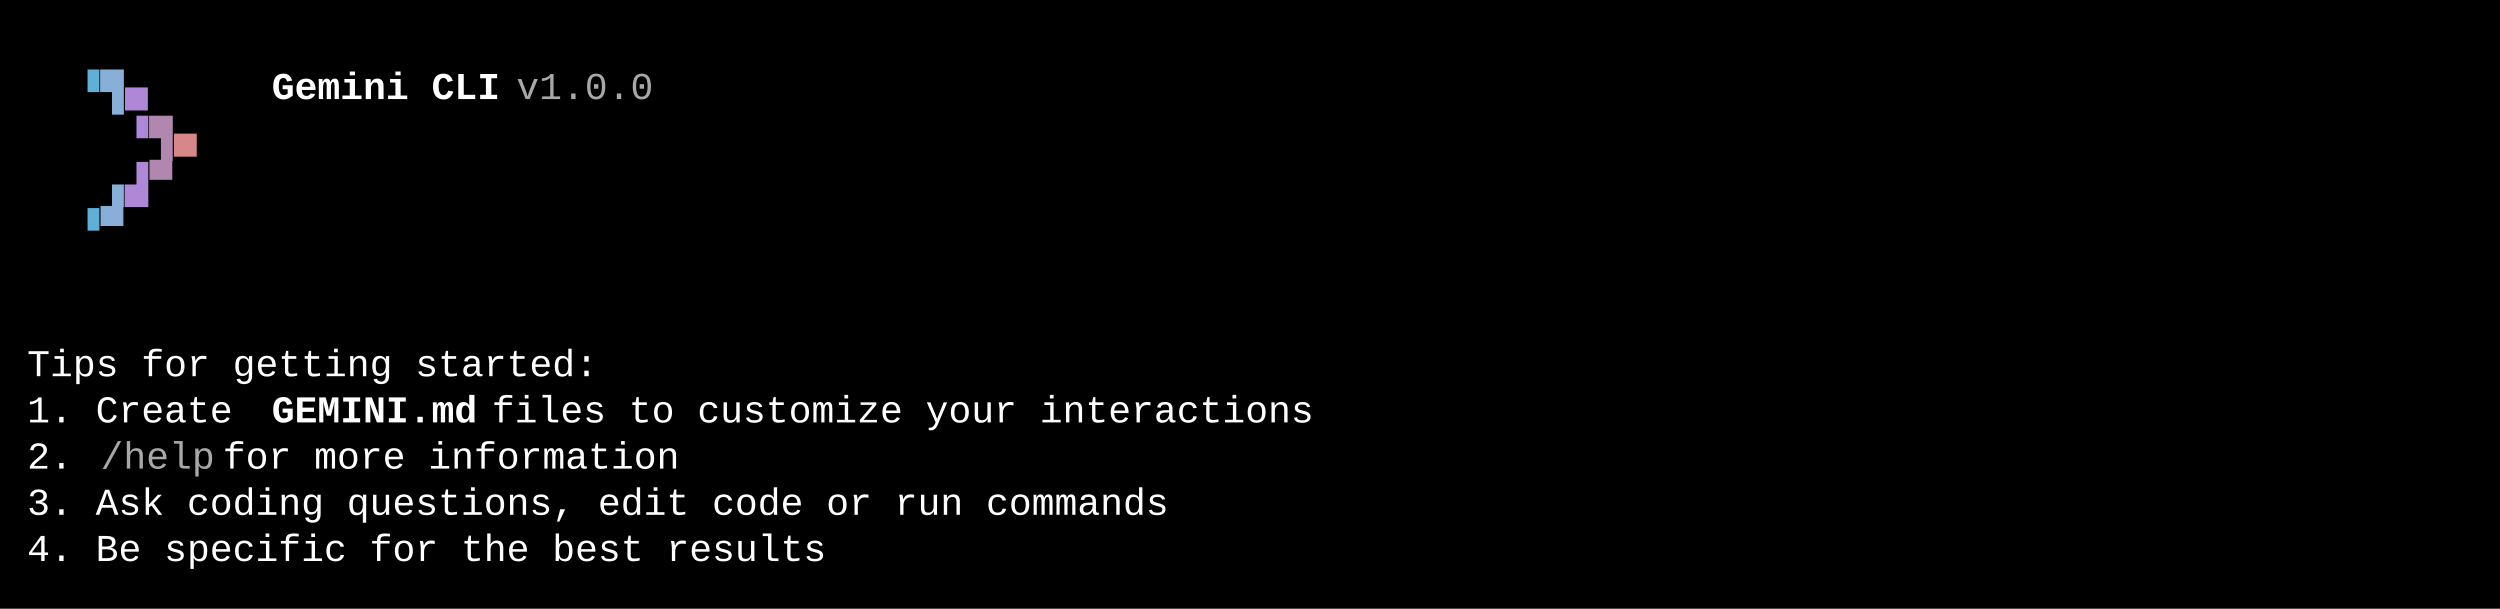
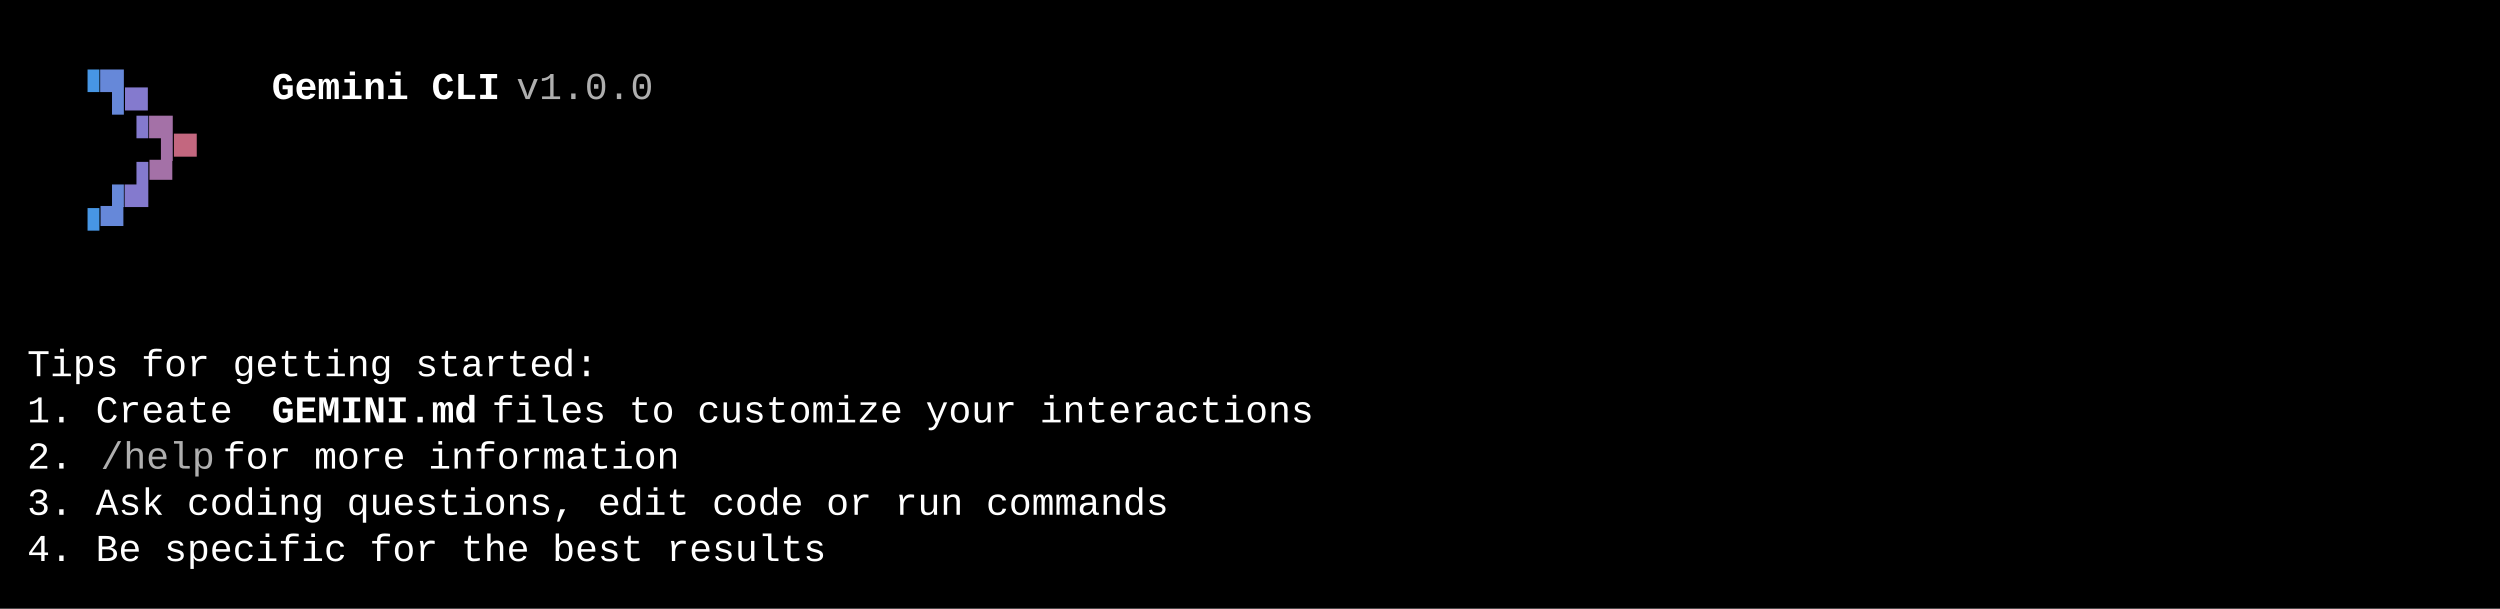
<svg xmlns="http://www.w3.org/2000/svg" width="920" height="224" viewBox="0 0 920 224">
  <style>
    text { font-family: Consolas, "Courier New", monospace; font-size: 14px; dominant-baseline: text-before-edge; white-space: pre; }
  </style>
  <rect width="920" height="224" fill="#000000" />
  <g transform="translate(10, 10)">
-     <text x="18" y="19" fill="#5fafd7" textLength="9" lengthAdjust="spacingAndGlyphs">▝</text>
-     <text x="27" y="19" fill="#87afd7" textLength="9" lengthAdjust="spacingAndGlyphs">▜</text>
-     <text x="36" y="19" fill="#af87d7" textLength="9" lengthAdjust="spacingAndGlyphs">▄</text>
+     <text x="18" y="19" fill="#4796e4" textLength="9" lengthAdjust="spacingAndGlyphs">▝</text>
+     <text x="27" y="19" fill="#6688d9" textLength="9" lengthAdjust="spacingAndGlyphs">▜</text>
+     <text x="36" y="19" fill="#847ace" textLength="9" lengthAdjust="spacingAndGlyphs">▄</text>
    <text x="90" y="19" fill="#ffffff" textLength="90" lengthAdjust="spacingAndGlyphs" font-weight="bold">Gemini CLI</text>
-     <text x="180" y="19" fill="#a8a8a8" textLength="63" lengthAdjust="spacingAndGlyphs"> v1.0.0</text>
-     <text x="36" y="36" fill="#af87d7" textLength="9" lengthAdjust="spacingAndGlyphs">▝</text>
-     <text x="45" y="36" fill="#af87af" textLength="9" lengthAdjust="spacingAndGlyphs">▜</text>
-     <text x="54" y="36" fill="#d78787" textLength="9" lengthAdjust="spacingAndGlyphs">▄</text>
-     <text x="27" y="53" fill="#87afd7" textLength="9" lengthAdjust="spacingAndGlyphs">▗</text>
-     <text x="36" y="53" fill="#af87d7" textLength="9" lengthAdjust="spacingAndGlyphs">▟</text>
-     <text x="45" y="53" fill="#af87af" textLength="9" lengthAdjust="spacingAndGlyphs">▀</text>
-     <text x="18" y="70" fill="#5fafd7" textLength="9" lengthAdjust="spacingAndGlyphs">▝</text>
-     <text x="27" y="70" fill="#87afd7" textLength="9" lengthAdjust="spacingAndGlyphs">▀</text>
+     <text x="180" y="19" fill="#afafaf" textLength="63" lengthAdjust="spacingAndGlyphs"> v1.0.0</text>
+     <text x="36" y="36" fill="#847ace" textLength="9" lengthAdjust="spacingAndGlyphs">▝</text>
+     <text x="45" y="36" fill="#a471a7" textLength="9" lengthAdjust="spacingAndGlyphs">▜</text>
+     <text x="54" y="36" fill="#c3677f" textLength="9" lengthAdjust="spacingAndGlyphs">▄</text>
+     <text x="27" y="53" fill="#6688d9" textLength="9" lengthAdjust="spacingAndGlyphs">▗</text>
+     <text x="36" y="53" fill="#847ace" textLength="9" lengthAdjust="spacingAndGlyphs">▟</text>
+     <text x="45" y="53" fill="#a471a7" textLength="9" lengthAdjust="spacingAndGlyphs">▀</text>
+     <text x="18" y="70" fill="#4796e4" textLength="9" lengthAdjust="spacingAndGlyphs">▝</text>
+     <text x="27" y="70" fill="#6688d9" textLength="9" lengthAdjust="spacingAndGlyphs">▀</text>
    <text x="0" y="121" fill="#ffffff" textLength="225" lengthAdjust="spacingAndGlyphs">Tips for getting started:</text>
    <text x="0" y="138" fill="#ffffff" textLength="90" lengthAdjust="spacingAndGlyphs">1. Create </text>
    <text x="90" y="138" fill="#ffffff" textLength="81" lengthAdjust="spacingAndGlyphs" font-weight="bold">GEMINI.md</text>
    <text x="171" y="138" fill="#ffffff" textLength="333" lengthAdjust="spacingAndGlyphs"> files to customize your interactions</text>
    <text x="0" y="155" fill="#ffffff" textLength="27" lengthAdjust="spacingAndGlyphs">2. </text>
-     <text x="27" y="155" fill="#a8a8a8" textLength="45" lengthAdjust="spacingAndGlyphs">/help</text>
+     <text x="27" y="155" fill="#afafaf" textLength="45" lengthAdjust="spacingAndGlyphs">/help</text>
    <text x="72" y="155" fill="#ffffff" textLength="189" lengthAdjust="spacingAndGlyphs"> for more information</text>
    <text x="0" y="172" fill="#ffffff" textLength="450" lengthAdjust="spacingAndGlyphs">3. Ask coding questions, edit code or run commands</text>
    <text x="0" y="189" fill="#ffffff" textLength="315" lengthAdjust="spacingAndGlyphs">4. Be specific for the best results</text>
  </g>
</svg>
